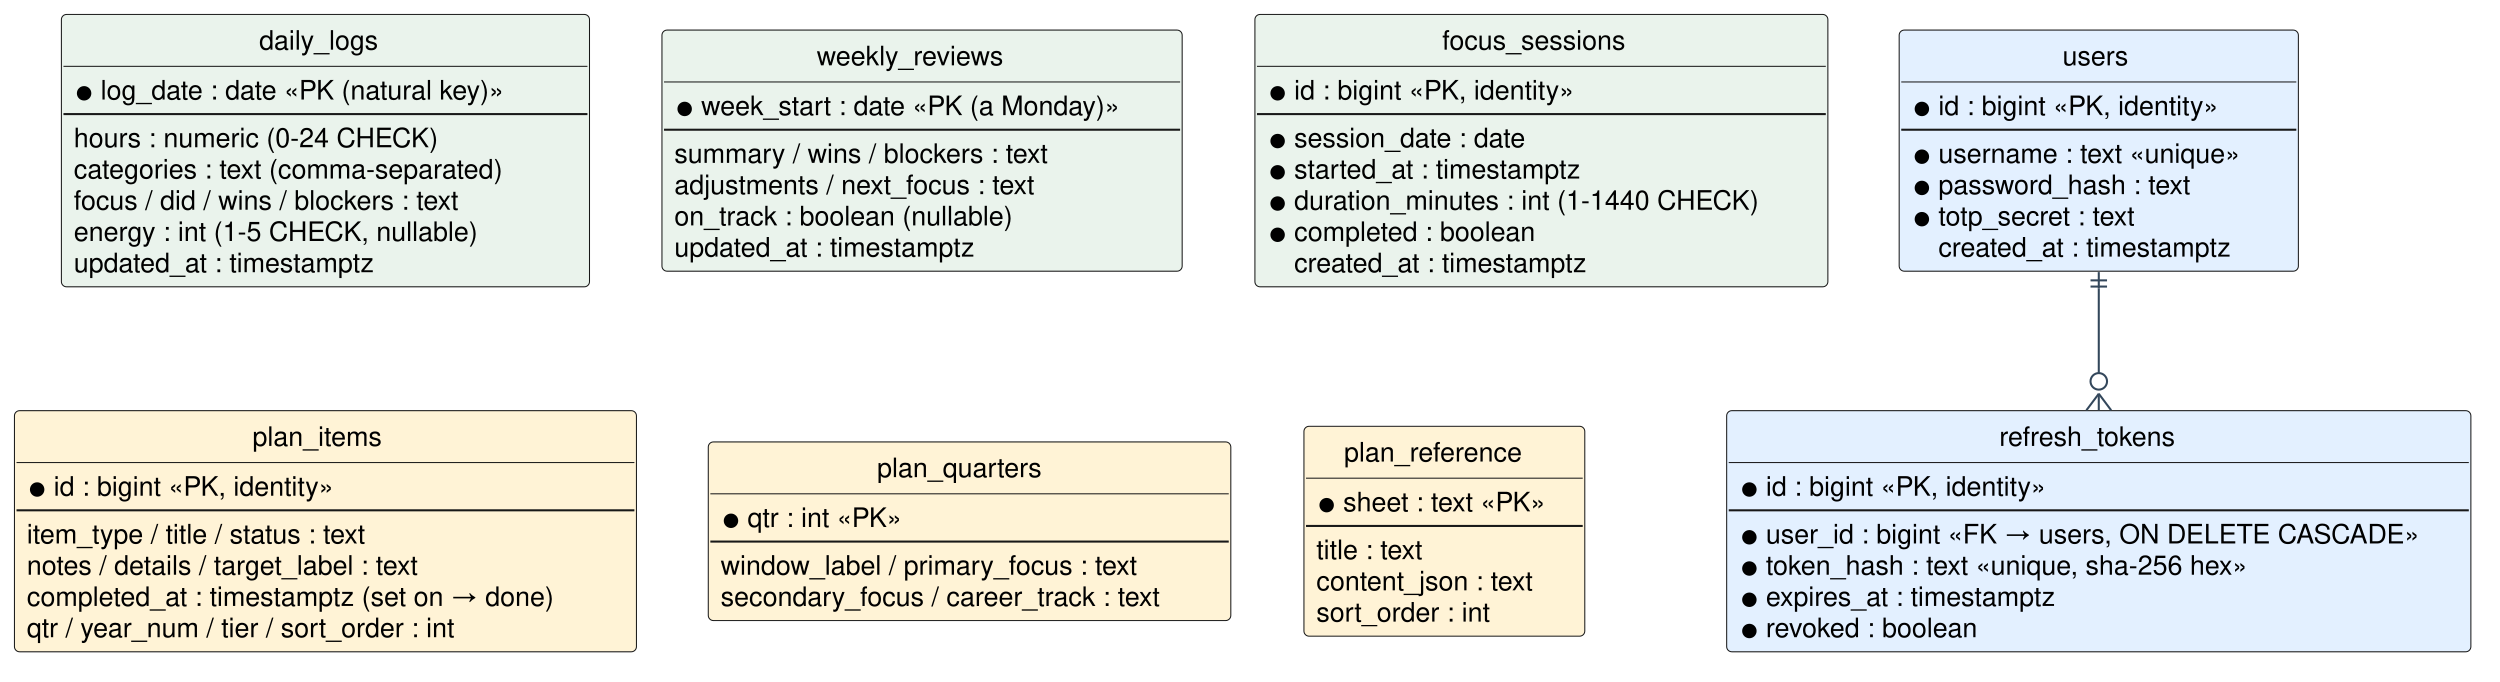
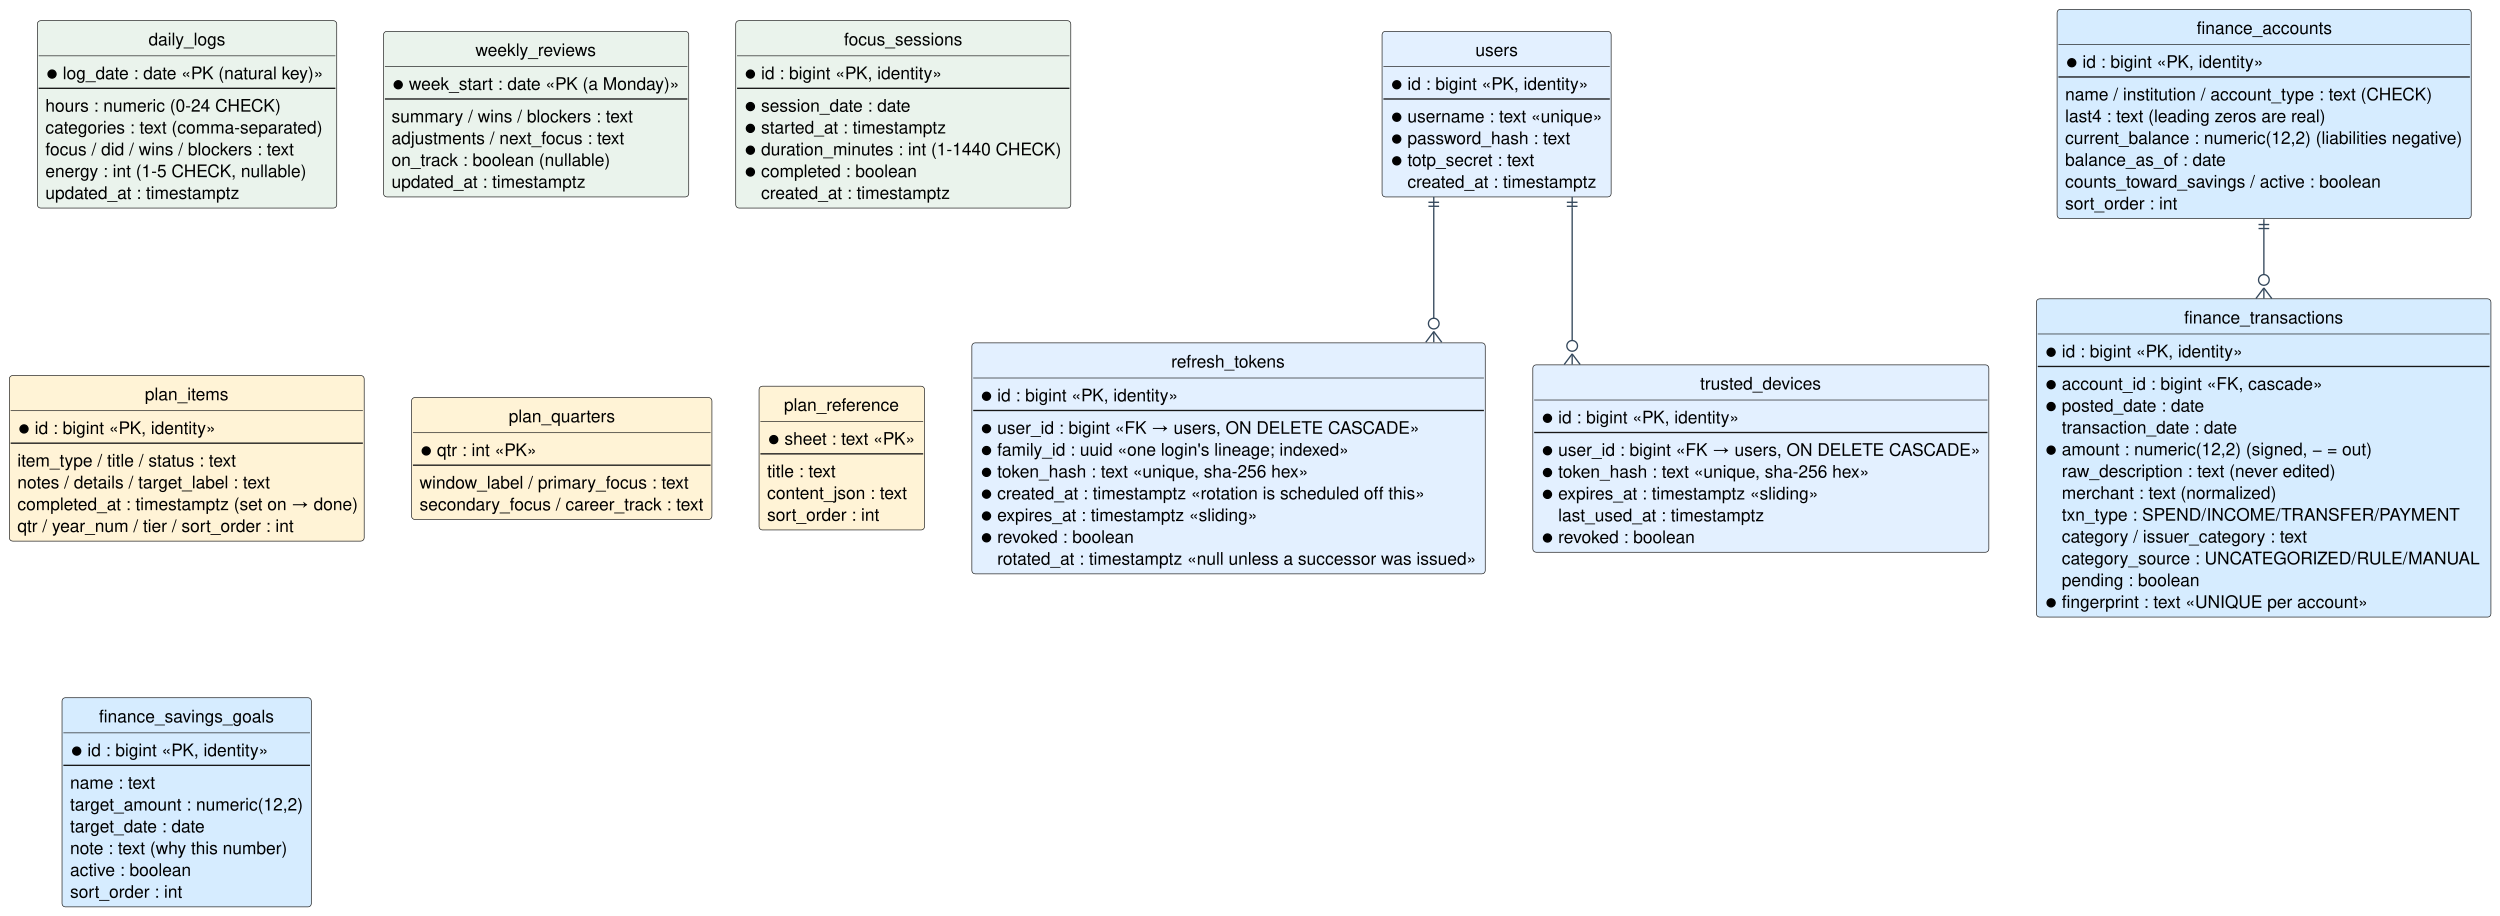
- <svg xmlns="http://www.w3.org/2000/svg" contentStyleType="text/css" data-diagram-type="CLASS" height="330px" preserveAspectRatio="none" style="width:1211px;height:330px;background:#FFFFFF;" version="1.1" viewBox="0 0 1211 330" width="1211px" zoomAndPan="magnify">
+ <svg xmlns="http://www.w3.org/2000/svg" contentStyleType="text/css" data-diagram-type="CLASS" height="686px" preserveAspectRatio="none" style="width:1874px;height:686px;background:#FFFFFF;" version="1.1" viewBox="0 0 1874 686" width="1874px" zoomAndPan="magnify">
  <defs />
  <g>
-     <g class="entity" data-qualified-name="users" data-source-line="15" id="ent0001">
-       <rect fill="#E3F0FF" height="116.797" rx="2.5" ry="2.5" style="stroke:#181818;stroke-width:0.5;" width="193.372" x="919.96" y="14.57" />
-       <text fill="#000000" font-family="Helvetica" font-size="13" lengthAdjust="spacing" textLength="35.128" x="999.082" y="31.637">users</text>
-       <line style="stroke:#181818;stroke-width:0.5;" x1="920.96" x2="1112.332" y1="39.703" y2="39.703" />
-       <g data-visibility-modifier="IE_MANDATORY">
-         <ellipse cx="930.96" cy="52.769" fill="#000000" rx="3" ry="3" style="stroke:#000000;stroke-width:1;" />
-       </g>
-       <text fill="#000000" font-family="Helvetica" font-size="13" lengthAdjust="spacing" textLength="155.841" x="938.96" y="55.77">id : bigint «PK, identity»</text>
-       <line style="stroke:#181818;stroke-width:1;" x1="920.96" x2="1112.332" y1="62.836" y2="62.836" />
-       <g data-visibility-modifier="IE_MANDATORY">
-         <ellipse cx="930.96" cy="75.902" fill="#000000" rx="3" ry="3" style="stroke:#000000;stroke-width:1;" />
-       </g>
-       <text fill="#000000" font-family="Helvetica" font-size="13" lengthAdjust="spacing" textLength="168.372" x="938.96" y="78.903">username : text «unique»</text>
-       <g data-visibility-modifier="IE_MANDATORY">
-         <ellipse cx="930.96" cy="91.035" fill="#000000" rx="3" ry="3" style="stroke:#000000;stroke-width:1;" />
-       </g>
-       <text fill="#000000" font-family="Helvetica" font-size="13" lengthAdjust="spacing" textLength="138.195" x="938.96" y="94.035">password_hash : text</text>
-       <g data-visibility-modifier="IE_MANDATORY">
-         <ellipse cx="930.96" cy="106.168" fill="#000000" rx="3" ry="3" style="stroke:#000000;stroke-width:1;" />
-       </g>
-       <text fill="#000000" font-family="Helvetica" font-size="13" lengthAdjust="spacing" textLength="111.789" x="938.96" y="109.168">totp_secret : text</text>
-       <text fill="#000000" font-family="Helvetica" font-size="13" lengthAdjust="spacing" textLength="164.055" x="938.96" y="124.301">created_at : timestamptz</text>
-     </g>
-     <g class="entity" data-qualified-name="refresh_tokens" data-source-line="23" id="ent0002">
-       <rect fill="#E3F0FF" height="116.797" rx="2.5" ry="2.5" style="stroke:#181818;stroke-width:0.5;" width="360.493" x="836.4" y="198.93" />
-       <text fill="#000000" font-family="Helvetica" font-size="13" lengthAdjust="spacing" textLength="96.364" x="968.465" y="215.997">refresh_tokens</text>
-       <line style="stroke:#181818;stroke-width:0.5;" x1="837.4" x2="1195.893" y1="224.063" y2="224.063" />
-       <g data-visibility-modifier="IE_MANDATORY">
-         <ellipse cx="847.4" cy="237.129" fill="#000000" rx="3" ry="3" style="stroke:#000000;stroke-width:1;" />
-       </g>
-       <text fill="#000000" font-family="Helvetica" font-size="13" lengthAdjust="spacing" textLength="155.841" x="855.4" y="240.13">id : bigint «PK, identity»</text>
-       <line style="stroke:#181818;stroke-width:1;" x1="837.4" x2="1195.893" y1="247.196" y2="247.196" />
-       <g data-visibility-modifier="IE_MANDATORY">
-         <ellipse cx="847.4" cy="260.262" fill="#000000" rx="3" ry="3" style="stroke:#000000;stroke-width:1;" />
-       </g>
-       <text fill="#000000" font-family="Helvetica" font-size="13" lengthAdjust="spacing" textLength="335.493" x="855.4" y="263.262">user_id : bigint «FK → users, ON DELETE CASCADE»</text>
-       <g data-visibility-modifier="IE_MANDATORY">
-         <ellipse cx="847.4" cy="275.395" fill="#000000" rx="3" ry="3" style="stroke:#000000;stroke-width:1;" />
-       </g>
-       <text fill="#000000" font-family="Helvetica" font-size="13" lengthAdjust="spacing" textLength="266.494" x="855.4" y="278.395">token_hash : text «unique, sha-256 hex»</text>
-       <g data-visibility-modifier="IE_MANDATORY">
-         <ellipse cx="847.4" cy="290.528" fill="#000000" rx="3" ry="3" style="stroke:#000000;stroke-width:1;" />
-       </g>
-       <text fill="#000000" font-family="Helvetica" font-size="13" lengthAdjust="spacing" textLength="161.922" x="855.4" y="293.528">expires_at : timestamptz</text>
-       <g data-visibility-modifier="IE_MANDATORY">
-         <ellipse cx="847.4" cy="305.661" fill="#000000" rx="3" ry="3" style="stroke:#000000;stroke-width:1;" />
-       </g>
-       <text fill="#000000" font-family="Helvetica" font-size="13" lengthAdjust="spacing" textLength="117.387" x="855.4" y="308.661">revoked : boolean</text>
-     </g>
-     <g class="entity" data-qualified-name="daily_logs" data-source-line="31" id="ent0003">
-       <rect fill="#EAF3EC" height="131.93" rx="2.5" ry="2.5" style="stroke:#181818;stroke-width:0.5;" width="255.814" x="29.74" y="7" />
-       <text fill="#000000" font-family="Helvetica" font-size="13" lengthAdjust="spacing" textLength="64.226" x="125.534" y="24.067">daily_logs</text>
-       <line style="stroke:#181818;stroke-width:0.5;" x1="30.74" x2="284.553" y1="32.133" y2="32.133" />
-       <g data-visibility-modifier="IE_MANDATORY">
-         <ellipse cx="40.74" cy="45.199" fill="#000000" rx="3" ry="3" style="stroke:#000000;stroke-width:1;" />
-       </g>
-       <text fill="#000000" font-family="Helvetica" font-size="13" lengthAdjust="spacing" textLength="222.085" x="48.74" y="48.2">log_date : date «PK (natural key)»</text>
-       <line style="stroke:#181818;stroke-width:1;" x1="30.74" x2="284.553" y1="55.266" y2="55.266" />
-       <text fill="#000000" font-family="Helvetica" font-size="13" lengthAdjust="spacing" textLength="199.151" x="35.74" y="71.332">hours : numeric  (0-24 CHECK)</text>
-       <text fill="#000000" font-family="Helvetica" font-size="13" lengthAdjust="spacing" textLength="243.814" x="35.74" y="86.465">categories : text  (comma-separated)</text>
-       <text fill="#000000" font-family="Helvetica" font-size="13" lengthAdjust="spacing" textLength="215.135" x="35.74" y="101.598">focus / did / wins / blockers : text</text>
-       <text fill="#000000" font-family="Helvetica" font-size="13" lengthAdjust="spacing" textLength="223.355" x="35.74" y="116.731">energy : int  (1-5 CHECK, nullable)</text>
-       <text fill="#000000" font-family="Helvetica" font-size="13" lengthAdjust="spacing" textLength="168.308" x="35.74" y="131.864">updated_at : timestamptz</text>
-     </g>
-     <g class="entity" data-qualified-name="weekly_reviews" data-source-line="40" id="ent0004">
-       <rect fill="#EAF3EC" height="116.797" rx="2.5" ry="2.5" style="stroke:#181818;stroke-width:0.5;" width="251.992" x="320.65" y="14.57" />
-       <text fill="#000000" font-family="Helvetica" font-size="13" lengthAdjust="spacing" textLength="102.013" x="395.639" y="31.637">weekly_reviews</text>
-       <line style="stroke:#181818;stroke-width:0.5;" x1="321.65" x2="571.642" y1="39.703" y2="39.703" />
-       <g data-visibility-modifier="IE_MANDATORY">
-         <ellipse cx="331.65" cy="52.769" fill="#000000" rx="3" ry="3" style="stroke:#000000;stroke-width:1;" />
-       </g>
-       <text fill="#000000" font-family="Helvetica" font-size="13" lengthAdjust="spacing" textLength="226.992" x="339.65" y="55.77">week_start : date «PK (a Monday)»</text>
-       <line style="stroke:#181818;stroke-width:1;" x1="321.65" x2="571.642" y1="62.836" y2="62.836" />
-       <text fill="#000000" font-family="Helvetica" font-size="13" lengthAdjust="spacing" textLength="209.028" x="326.65" y="78.903">summary / wins / blockers : text</text>
-       <text fill="#000000" font-family="Helvetica" font-size="13" lengthAdjust="spacing" textLength="202.103" x="326.65" y="94.035">adjustments / next_focus : text</text>
-       <text fill="#000000" font-family="Helvetica" font-size="13" lengthAdjust="spacing" textLength="186.202" x="326.65" y="109.168">on_track : boolean (nullable)</text>
-       <text fill="#000000" font-family="Helvetica" font-size="13" lengthAdjust="spacing" textLength="168.308" x="326.65" y="124.301">updated_at : timestamptz</text>
-     </g>
-     <g class="entity" data-qualified-name="focus_sessions" data-source-line="48" id="ent0005">
-       <rect fill="#EAF3EC" height="131.93" rx="2.5" ry="2.5" style="stroke:#181818;stroke-width:0.5;" width="277.541" x="607.88" y="7" />
-       <text fill="#000000" font-family="Helvetica" font-size="13" lengthAdjust="spacing" textLength="96.085" x="698.609" y="24.067">focus_sessions</text>
-       <line style="stroke:#181818;stroke-width:0.5;" x1="608.88" x2="884.422" y1="32.133" y2="32.133" />
-       <g data-visibility-modifier="IE_MANDATORY">
-         <ellipse cx="618.88" cy="45.199" fill="#000000" rx="3" ry="3" style="stroke:#000000;stroke-width:1;" />
-       </g>
-       <text fill="#000000" font-family="Helvetica" font-size="13" lengthAdjust="spacing" textLength="155.841" x="626.88" y="48.2">id : bigint «PK, identity»</text>
-       <line style="stroke:#181818;stroke-width:1;" x1="608.88" x2="884.422" y1="55.266" y2="55.266" />
-       <g data-visibility-modifier="IE_MANDATORY">
-         <ellipse cx="618.88" cy="68.332" fill="#000000" rx="3" ry="3" style="stroke:#000000;stroke-width:1;" />
-       </g>
-       <text fill="#000000" font-family="Helvetica" font-size="13" lengthAdjust="spacing" textLength="125.893" x="626.88" y="71.332">session_date : date</text>
-       <g data-visibility-modifier="IE_MANDATORY">
-         <ellipse cx="618.88" cy="83.465" fill="#000000" rx="3" ry="3" style="stroke:#000000;stroke-width:1;" />
-       </g>
-       <text fill="#000000" font-family="Helvetica" font-size="13" lengthAdjust="spacing" textLength="160.78" x="626.88" y="86.465">started_at : timestamptz</text>
-       <g data-visibility-modifier="IE_MANDATORY">
-         <ellipse cx="618.88" cy="98.598" fill="#000000" rx="3" ry="3" style="stroke:#000000;stroke-width:1;" />
-       </g>
-       <text fill="#000000" font-family="Helvetica" font-size="13" lengthAdjust="spacing" textLength="252.542" x="626.88" y="101.598">duration_minutes : int (1-1440 CHECK)</text>
-       <g data-visibility-modifier="IE_MANDATORY">
-         <ellipse cx="618.88" cy="113.731" fill="#000000" rx="3" ry="3" style="stroke:#000000;stroke-width:1;" />
-       </g>
-       <text fill="#000000" font-family="Helvetica" font-size="13" lengthAdjust="spacing" textLength="133.593" x="626.88" y="116.731">completed : boolean</text>
-       <text fill="#000000" font-family="Helvetica" font-size="13" lengthAdjust="spacing" textLength="164.055" x="626.88" y="131.864">created_at : timestamptz</text>
-     </g>
-     <g class="entity" data-qualified-name="plan_items" data-source-line="57" id="ent0006">
-       <rect fill="#FFF3D6" height="116.797" rx="2.5" ry="2.5" style="stroke:#181818;stroke-width:0.5;" width="301.294" x="7" y="198.93" />
-       <text fill="#000000" font-family="Helvetica" font-size="13" lengthAdjust="spacing" textLength="70.713" x="122.291" y="215.997">plan_items</text>
-       <line style="stroke:#181818;stroke-width:0.5;" x1="8" x2="307.294" y1="224.063" y2="224.063" />
-       <g data-visibility-modifier="IE_MANDATORY">
-         <ellipse cx="18" cy="237.129" fill="#000000" rx="3" ry="3" style="stroke:#000000;stroke-width:1;" />
-       </g>
-       <text fill="#000000" font-family="Helvetica" font-size="13" lengthAdjust="spacing" textLength="155.841" x="26" y="240.13">id : bigint «PK, identity»</text>
-       <line style="stroke:#181818;stroke-width:1;" x1="8" x2="307.294" y1="247.196" y2="247.196" />
-       <text fill="#000000" font-family="Helvetica" font-size="13" lengthAdjust="spacing" textLength="194.092" x="13" y="263.262">item_type / title / status : text</text>
-       <text fill="#000000" font-family="Helvetica" font-size="13" lengthAdjust="spacing" textLength="220.886" x="13" y="278.395">notes / details / target_label : text</text>
-       <text fill="#000000" font-family="Helvetica" font-size="13" lengthAdjust="spacing" textLength="289.294" x="13" y="293.528">completed_at : timestamptz (set on → done)</text>
-       <text fill="#000000" font-family="Helvetica" font-size="13" lengthAdjust="spacing" textLength="239.478" x="13" y="308.661">qtr / year_num / tier / sort_order : int</text>
-     </g>
-     <g class="entity" data-qualified-name="plan_quarters" data-source-line="65" id="ent0007">
-       <rect fill="#FFF3D6" height="86.531" rx="2.5" ry="2.5" style="stroke:#181818;stroke-width:0.5;" width="253.116" x="343.09" y="214.07" />
-       <text fill="#000000" font-family="Helvetica" font-size="13" lengthAdjust="spacing" textLength="89.585" x="424.856" y="231.137">plan_quarters</text>
-       <line style="stroke:#181818;stroke-width:0.5;" x1="344.09" x2="595.206" y1="239.203" y2="239.203" />
-       <g data-visibility-modifier="IE_MANDATORY">
-         <ellipse cx="354.09" cy="252.269" fill="#000000" rx="3" ry="3" style="stroke:#000000;stroke-width:1;" />
-       </g>
-       <text fill="#000000" font-family="Helvetica" font-size="13" lengthAdjust="spacing" textLength="84.69" x="362.09" y="255.27">qtr : int «PK»</text>
-       <line style="stroke:#181818;stroke-width:1;" x1="344.09" x2="595.206" y1="262.336" y2="262.336" />
-       <text fill="#000000" font-family="Helvetica" font-size="13" lengthAdjust="spacing" textLength="230.502" x="349.09" y="278.402">window_label / primary_focus : text</text>
-       <text fill="#000000" font-family="Helvetica" font-size="13" lengthAdjust="spacing" textLength="241.116" x="349.09" y="293.535">secondary_focus / career_track : text</text>
-     </g>
-     <g class="entity" data-qualified-name="plan_reference" data-source-line="71" id="ent0008">
-       <rect fill="#FFF3D6" height="101.664" rx="2.5" ry="2.5" style="stroke:#181818;stroke-width:0.5;" width="136.04" x="631.63" y="206.5" />
-       <text fill="#000000" font-family="Helvetica" font-size="13" lengthAdjust="spacing" textLength="97.214" x="651.043" y="223.567">plan_reference</text>
-       <line style="stroke:#181818;stroke-width:0.5;" x1="632.63" x2="766.67" y1="231.633" y2="231.633" />
-       <g data-visibility-modifier="IE_MANDATORY">
-         <ellipse cx="642.63" cy="244.699" fill="#000000" rx="3" ry="3" style="stroke:#000000;stroke-width:1;" />
-       </g>
-       <text fill="#000000" font-family="Helvetica" font-size="13" lengthAdjust="spacing" textLength="111.04" x="650.63" y="247.7">sheet : text «PK»</text>
-       <line style="stroke:#181818;stroke-width:1;" x1="632.63" x2="766.67" y1="254.766" y2="254.766" />
-       <text fill="#000000" font-family="Helvetica" font-size="13" lengthAdjust="spacing" textLength="63.946" x="637.63" y="270.832">title : text</text>
-       <text fill="#000000" font-family="Helvetica" font-size="13" lengthAdjust="spacing" textLength="121.38" x="637.63" y="285.965">content_json : text</text>
-       <text fill="#000000" font-family="Helvetica" font-size="13" lengthAdjust="spacing" textLength="96.154" x="637.63" y="301.098">sort_order : int</text>
-     </g>
-     <g class="link" data-entity-1="ent0001" data-entity-2="ent0002" data-link-type="crowfoot" data-source-line="79" id="lnk9">
-       <path codeLine="79" d="M1016.65,139.81 C1016.65,161.2 1016.65,159.36 1016.65,180.73" fill="none" id="users-refresh_tokens" style="stroke:#33475B;stroke-width:1;" />
-       <line style="stroke:#33475B;stroke-width:1;" x1="1012.65" x2="1020.65" y1="135.81" y2="135.81" />
-       <line style="stroke:#33475B;stroke-width:1;" x1="1012.65" x2="1020.65" y1="138.81" y2="138.81" />
-       <line style="stroke:#33475B;stroke-width:1;" x1="1016.65" x2="1016.65" y1="139.81" y2="131.81" />
-       <line style="stroke:#33475B;stroke-width:1;" x1="1016.65" x2="1022.65" y1="190.73" y2="198.73" />
-       <line style="stroke:#33475B;stroke-width:1;" x1="1016.65" x2="1010.65" y1="190.73" y2="198.73" />
-       <line style="stroke:#33475B;stroke-width:1;" x1="1016.65" x2="1016.65" y1="190.73" y2="198.73" />
-       <ellipse cx="1016.65" cy="184.73" fill="none" rx="4" ry="4" style="stroke:#33475B;stroke-width:1;" />
+     <g class="entity" data-entity="users" data-source-line="15" data-uid="ent0002" id="entity_users">
+       <rect fill="#E3F0FF" height="124.109" rx="2.5" ry="2.5" style="stroke:#181818;stroke-width:0.5;" width="171.707" x="1036" y="23.5" />
+       <text fill="#000000" font-family="Helvetica" font-size="13" lengthAdjust="spacing" textLength="31.789" x="1105.959" y="41.995">users</text>
+       <line style="stroke:#181818;stroke-width:0.5;" x1="1037" x2="1206.707" y1="49.852" y2="49.852" />
+       <ellipse cx="1047" cy="63.527" fill="#000000" rx="3" ry="3" style="stroke:#000000;stroke-width:1;" />
+       <text fill="#000000" font-family="Helvetica" font-size="13" lengthAdjust="spacing" textLength="135.859" x="1055" y="67.347">id : bigint «PK, identity»</text>
+       <line style="stroke:#181818;stroke-width:1;" x1="1037" x2="1206.707" y1="74.203" y2="74.203" />
+       <ellipse cx="1047" cy="87.879" fill="#000000" rx="3" ry="3" style="stroke:#000000;stroke-width:1;" />
+       <text fill="#000000" font-family="Helvetica" font-size="13" lengthAdjust="spacing" textLength="146.707" x="1055" y="91.698">username : text «unique»</text>
+       <ellipse cx="1047" cy="104.231" fill="#000000" rx="3" ry="3" style="stroke:#000000;stroke-width:1;" />
+       <text fill="#000000" font-family="Helvetica" font-size="13" lengthAdjust="spacing" textLength="122.846" x="1055" y="108.05">password_hash : text</text>
+       <ellipse cx="1047" cy="120.582" fill="#000000" rx="3" ry="3" style="stroke:#000000;stroke-width:1;" />
+       <text fill="#000000" font-family="Helvetica" font-size="13" lengthAdjust="spacing" textLength="96.103" x="1055" y="124.401">totp_secret : text</text>
+       <text fill="#000000" font-family="Helvetica" font-size="13" lengthAdjust="spacing" textLength="142.34" x="1055" y="140.753">created_at : timestamptz</text>
+     </g>
+     <g class="entity" data-entity="refresh_tokens" data-source-line="23" data-uid="ent0003" id="entity_refresh_tokens">
+       <rect fill="#E3F0FF" height="173.164" rx="2.5" ry="2.5" style="stroke:#181818;stroke-width:0.5;" width="384.842" x="728.5" y="257" />
+       <text fill="#000000" font-family="Helvetica" font-size="13" lengthAdjust="spacing" textLength="85.992" x="877.925" y="275.495">refresh_tokens</text>
+       <line style="stroke:#181818;stroke-width:0.5;" x1="729.5" x2="1112.342" y1="283.352" y2="283.352" />
+       <ellipse cx="739.5" cy="297.027" fill="#000000" rx="3" ry="3" style="stroke:#000000;stroke-width:1;" />
+       <text fill="#000000" font-family="Helvetica" font-size="13" lengthAdjust="spacing" textLength="135.859" x="747.5" y="300.847">id : bigint «PK, identity»</text>
+       <line style="stroke:#181818;stroke-width:1;" x1="729.5" x2="1112.342" y1="307.703" y2="307.703" />
+       <ellipse cx="739.5" cy="321.379" fill="#000000" rx="3" ry="3" style="stroke:#000000;stroke-width:1;" />
+       <text fill="#000000" font-family="Helvetica" font-size="13" lengthAdjust="spacing" textLength="316.831" x="747.5" y="325.198">user_id : bigint «FK → users, ON DELETE CASCADE»</text>
+       <ellipse cx="739.5" cy="337.731" fill="#000000" rx="3" ry="3" style="stroke:#000000;stroke-width:1;" />
+       <text fill="#000000" font-family="Helvetica" font-size="13" lengthAdjust="spacing" textLength="264.831" x="747.5" y="341.55">family_id : uuid «one login's lineage; indexed»</text>
+       <ellipse cx="739.5" cy="354.082" fill="#000000" rx="3" ry="3" style="stroke:#000000;stroke-width:1;" />
+       <text fill="#000000" font-family="Helvetica" font-size="13" lengthAdjust="spacing" textLength="234.895" x="747.5" y="357.901">token_hash : text «unique, sha-256 hex»</text>
+       <ellipse cx="739.5" cy="370.434" fill="#000000" rx="3" ry="3" style="stroke:#000000;stroke-width:1;" />
+       <text fill="#000000" font-family="Helvetica" font-size="13" lengthAdjust="spacing" textLength="321.56" x="747.5" y="374.253">created_at : timestamptz «rotation is scheduled off this»</text>
+       <ellipse cx="739.5" cy="386.785" fill="#000000" rx="3" ry="3" style="stroke:#000000;stroke-width:1;" />
+       <text fill="#000000" font-family="Helvetica" font-size="13" lengthAdjust="spacing" textLength="195.812" x="747.5" y="390.604">expires_at : timestamptz «sliding»</text>
+       <ellipse cx="739.5" cy="403.137" fill="#000000" rx="3" ry="3" style="stroke:#000000;stroke-width:1;" />
+       <text fill="#000000" font-family="Helvetica" font-size="13" lengthAdjust="spacing" textLength="103.353" x="747.5" y="406.956">revoked : boolean</text>
+       <text fill="#000000" font-family="Helvetica" font-size="13" lengthAdjust="spacing" textLength="359.842" x="747.5" y="423.308">rotated_at : timestamptz «null unless a successor was issued»</text>
+     </g>
+     <g class="entity" data-entity="trusted_devices" data-source-line="34" data-uid="ent0004" id="entity_trusted_devices">
+       <rect fill="#E3F0FF" height="140.461" rx="2.5" ry="2.5" style="stroke:#181818;stroke-width:0.5;" width="341.831" x="1149" y="273.5" />
+       <text fill="#000000" font-family="Helvetica" font-size="13" lengthAdjust="spacing" textLength="91.051" x="1274.39" y="291.995">trusted_devices</text>
+       <line style="stroke:#181818;stroke-width:0.5;" x1="1150" x2="1489.831" y1="299.852" y2="299.852" />
+       <ellipse cx="1160" cy="313.527" fill="#000000" rx="3" ry="3" style="stroke:#000000;stroke-width:1;" />
+       <text fill="#000000" font-family="Helvetica" font-size="13" lengthAdjust="spacing" textLength="135.859" x="1168" y="317.347">id : bigint «PK, identity»</text>
+       <line style="stroke:#181818;stroke-width:1;" x1="1150" x2="1489.831" y1="324.203" y2="324.203" />
+       <ellipse cx="1160" cy="337.879" fill="#000000" rx="3" ry="3" style="stroke:#000000;stroke-width:1;" />
+       <text fill="#000000" font-family="Helvetica" font-size="13" lengthAdjust="spacing" textLength="316.831" x="1168" y="341.698">user_id : bigint «FK → users, ON DELETE CASCADE»</text>
+       <ellipse cx="1160" cy="354.231" fill="#000000" rx="3" ry="3" style="stroke:#000000;stroke-width:1;" />
+       <text fill="#000000" font-family="Helvetica" font-size="13" lengthAdjust="spacing" textLength="234.895" x="1168" y="358.05">token_hash : text «unique, sha-256 hex»</text>
+       <ellipse cx="1160" cy="370.582" fill="#000000" rx="3" ry="3" style="stroke:#000000;stroke-width:1;" />
+       <text fill="#000000" font-family="Helvetica" font-size="13" lengthAdjust="spacing" textLength="195.812" x="1168" y="374.401">expires_at : timestamptz «sliding»</text>
+       <text fill="#000000" font-family="Helvetica" font-size="13" lengthAdjust="spacing" textLength="154.629" x="1168" y="390.753">last_used_at : timestamptz</text>
+       <ellipse cx="1160" cy="403.285" fill="#000000" rx="3" ry="3" style="stroke:#000000;stroke-width:1;" />
+       <text fill="#000000" font-family="Helvetica" font-size="13" lengthAdjust="spacing" textLength="103.353" x="1168" y="407.104">revoked : boolean</text>
+     </g>
+     <g class="entity" data-entity="daily_logs" data-source-line="43" data-uid="ent0005" id="entity_daily_logs">
+       <rect fill="#EAF3EC" height="140.461" rx="2.5" ry="2.5" style="stroke:#181818;stroke-width:0.5;" width="224.418" x="28" y="15.5" />
+       <text fill="#000000" font-family="Helvetica" font-size="13" lengthAdjust="spacing" textLength="57.815" x="111.302" y="33.995">daily_logs</text>
+       <line style="stroke:#181818;stroke-width:0.5;" x1="29" x2="251.418" y1="41.852" y2="41.852" />
+       <ellipse cx="39" cy="55.527" fill="#000000" rx="3" ry="3" style="stroke:#000000;stroke-width:1;" />
+       <text fill="#000000" font-family="Helvetica" font-size="13" lengthAdjust="spacing" textLength="197.292" x="47" y="59.347">log_date : date «PK (natural key)»</text>
+       <line style="stroke:#181818;stroke-width:1;" x1="29" x2="251.418" y1="66.203" y2="66.203" />
+       <text fill="#000000" font-family="Helvetica" font-size="13" lengthAdjust="spacing" textLength="180.61" x="34" y="83.698">hours : numeric  (0-24 CHECK)</text>
+       <text fill="#000000" font-family="Helvetica" font-size="13" lengthAdjust="spacing" textLength="212.418" x="34" y="100.05">categories : text  (comma-separated)</text>
+       <text fill="#000000" font-family="Helvetica" font-size="13" lengthAdjust="spacing" textLength="187.129" x="34" y="116.401">focus / did / wins / blockers : text</text>
+       <text fill="#000000" font-family="Helvetica" font-size="13" lengthAdjust="spacing" textLength="200.142" x="34" y="132.753">energy : int  (1-5 CHECK, nullable)</text>
+       <text fill="#000000" font-family="Helvetica" font-size="13" lengthAdjust="spacing" textLength="145.971" x="34" y="149.105">updated_at : timestamptz</text>
+     </g>
+     <g class="entity" data-entity="weekly_reviews" data-source-line="52" data-uid="ent0006" id="entity_weekly_reviews">
+       <rect fill="#EAF3EC" height="124.109" rx="2.5" ry="2.5" style="stroke:#181818;stroke-width:0.5;" width="228.773" x="287.5" y="23.5" />
+       <text fill="#000000" font-family="Helvetica" font-size="13" lengthAdjust="spacing" textLength="91.032" x="356.37" y="41.995">weekly_reviews</text>
+       <line style="stroke:#181818;stroke-width:0.5;" x1="288.5" x2="515.273" y1="49.852" y2="49.852" />
+       <ellipse cx="298.5" cy="63.527" fill="#000000" rx="3" ry="3" style="stroke:#000000;stroke-width:1;" />
+       <text fill="#000000" font-family="Helvetica" font-size="13" lengthAdjust="spacing" textLength="203.773" x="306.5" y="67.347">week_start : date «PK (a Monday)»</text>
+       <line style="stroke:#181818;stroke-width:1;" x1="288.5" x2="515.273" y1="74.203" y2="74.203" />
+       <text fill="#000000" font-family="Helvetica" font-size="13" lengthAdjust="spacing" textLength="181.321" x="293.5" y="91.698">summary / wins / blockers : text</text>
+       <text fill="#000000" font-family="Helvetica" font-size="13" lengthAdjust="spacing" textLength="175.589" x="293.5" y="108.05">adjustments / next_focus : text</text>
+       <text fill="#000000" font-family="Helvetica" font-size="13" lengthAdjust="spacing" textLength="164.049" x="293.5" y="124.401">on_track : boolean (nullable)</text>
+       <text fill="#000000" font-family="Helvetica" font-size="13" lengthAdjust="spacing" textLength="145.971" x="293.5" y="140.753">updated_at : timestamptz</text>
+     </g>
+     <g class="entity" data-entity="focus_sessions" data-source-line="60" data-uid="ent0007" id="entity_focus_sessions">
+       <rect fill="#EAF3EC" height="140.461" rx="2.5" ry="2.5" style="stroke:#181818;stroke-width:0.5;" width="251.161" x="551.5" y="15.5" />
+       <text fill="#000000" font-family="Helvetica" font-size="13" lengthAdjust="spacing" textLength="88.88" x="632.64" y="33.995">focus_sessions</text>
+       <line style="stroke:#181818;stroke-width:0.5;" x1="552.5" x2="801.661" y1="41.852" y2="41.852" />
+       <ellipse cx="562.5" cy="55.527" fill="#000000" rx="3" ry="3" style="stroke:#000000;stroke-width:1;" />
+       <text fill="#000000" font-family="Helvetica" font-size="13" lengthAdjust="spacing" textLength="135.859" x="570.5" y="59.347">id : bigint «PK, identity»</text>
+       <line style="stroke:#181818;stroke-width:1;" x1="552.5" x2="801.661" y1="66.203" y2="66.203" />
+       <ellipse cx="562.5" cy="79.879" fill="#000000" rx="3" ry="3" style="stroke:#000000;stroke-width:1;" />
+       <text fill="#000000" font-family="Helvetica" font-size="13" lengthAdjust="spacing" textLength="112.747" x="570.5" y="83.698">session_date : date</text>
+       <ellipse cx="562.5" cy="96.231" fill="#000000" rx="3" ry="3" style="stroke:#000000;stroke-width:1;" />
+       <text fill="#000000" font-family="Helvetica" font-size="13" lengthAdjust="spacing" textLength="138.722" x="570.5" y="100.05">started_at : timestamptz</text>
+       <ellipse cx="562.5" cy="112.582" fill="#000000" rx="3" ry="3" style="stroke:#000000;stroke-width:1;" />
+       <text fill="#000000" font-family="Helvetica" font-size="13" lengthAdjust="spacing" textLength="226.161" x="570.5" y="116.401">duration_minutes : int (1-1440 CHECK)</text>
+       <ellipse cx="562.5" cy="128.934" fill="#000000" rx="3" ry="3" style="stroke:#000000;stroke-width:1;" />
+       <text fill="#000000" font-family="Helvetica" font-size="13" lengthAdjust="spacing" textLength="117.082" x="570.5" y="132.753">completed : boolean</text>
+       <text fill="#000000" font-family="Helvetica" font-size="13" lengthAdjust="spacing" textLength="142.34" x="570.5" y="149.105">created_at : timestamptz</text>
+     </g>
+     <g class="entity" data-entity="plan_items" data-source-line="69" data-uid="ent0008" id="entity_plan_items">
+       <rect fill="#FFF3D6" height="124.109" rx="2.5" ry="2.5" style="stroke:#181818;stroke-width:0.5;" width="266.002" x="7" y="281.5" />
+       <text fill="#000000" font-family="Helvetica" font-size="13" lengthAdjust="spacing" textLength="62.867" x="108.567" y="299.995">plan_items</text>
+       <line style="stroke:#181818;stroke-width:0.5;" x1="8" x2="272.002" y1="307.852" y2="307.852" />
+       <ellipse cx="18" cy="321.527" fill="#000000" rx="3" ry="3" style="stroke:#000000;stroke-width:1;" />
+       <text fill="#000000" font-family="Helvetica" font-size="13" lengthAdjust="spacing" textLength="135.859" x="26" y="325.347">id : bigint «PK, identity»</text>
+       <line style="stroke:#181818;stroke-width:1;" x1="8" x2="272.002" y1="332.203" y2="332.203" />
+       <text fill="#000000" font-family="Helvetica" font-size="13" lengthAdjust="spacing" textLength="164.734" x="13" y="349.698">item_type / title / status : text</text>
+       <text fill="#000000" font-family="Helvetica" font-size="13" lengthAdjust="spacing" textLength="190.779" x="13" y="366.05">notes / details / target_label : text</text>
+       <text fill="#000000" font-family="Helvetica" font-size="13" lengthAdjust="spacing" textLength="254.001" x="13" y="382.401">completed_at : timestamptz (set on → done)</text>
+       <text fill="#000000" font-family="Helvetica" font-size="13" lengthAdjust="spacing" textLength="207.359" x="13" y="398.753">qtr / year_num / tier / sort_order : int</text>
+     </g>
+     <g class="entity" data-entity="plan_quarters" data-source-line="77" data-uid="ent0009" id="entity_plan_quarters">
+       <rect fill="#FFF3D6" height="91.406" rx="2.5" ry="2.5" style="stroke:#181818;stroke-width:0.5;" width="225.154" x="308.5" y="298" />
+       <text fill="#000000" font-family="Helvetica" font-size="13" lengthAdjust="spacing" textLength="79.498" x="381.328" y="316.495">plan_quarters</text>
+       <line style="stroke:#181818;stroke-width:0.5;" x1="309.5" x2="532.654" y1="324.352" y2="324.352" />
+       <ellipse cx="319.5" cy="338.027" fill="#000000" rx="3" ry="3" style="stroke:#000000;stroke-width:1;" />
+       <text fill="#000000" font-family="Helvetica" font-size="13" lengthAdjust="spacing" textLength="75.15" x="327.5" y="341.847">qtr : int «PK»</text>
+       <line style="stroke:#181818;stroke-width:1;" x1="309.5" x2="532.654" y1="348.703" y2="348.703" />
+       <text fill="#000000" font-family="Helvetica" font-size="13" lengthAdjust="spacing" textLength="202.312" x="314.5" y="366.198">window_label / primary_focus : text</text>
+       <text fill="#000000" font-family="Helvetica" font-size="13" lengthAdjust="spacing" textLength="213.154" x="314.5" y="382.55">secondary_focus / career_track : text</text>
+     </g>
+     <g class="entity" data-entity="plan_reference" data-source-line="83" data-uid="ent0010" id="entity_plan_reference">
+       <rect fill="#FFF3D6" height="107.758" rx="2.5" ry="2.5" style="stroke:#181818;stroke-width:0.5;" width="124.004" x="569" y="289.5" />
+       <text fill="#000000" font-family="Helvetica" font-size="13" lengthAdjust="spacing" textLength="86.728" x="587.638" y="307.995">plan_reference</text>
+       <line style="stroke:#181818;stroke-width:0.5;" x1="570" x2="692.004" y1="315.852" y2="315.852" />
+       <ellipse cx="580" cy="329.527" fill="#000000" rx="3" ry="3" style="stroke:#000000;stroke-width:1;" />
+       <text fill="#000000" font-family="Helvetica" font-size="13" lengthAdjust="spacing" textLength="99.004" x="588" y="333.347">sheet : text «PK»</text>
+       <line style="stroke:#181818;stroke-width:1;" x1="570" x2="692.004" y1="340.203" y2="340.203" />
+       <text fill="#000000" font-family="Helvetica" font-size="13" lengthAdjust="spacing" textLength="52.019" x="575" y="357.698">title : text</text>
+       <text fill="#000000" font-family="Helvetica" font-size="13" lengthAdjust="spacing" textLength="105.511" x="575" y="374.05">content_json : text</text>
+       <text fill="#000000" font-family="Helvetica" font-size="13" lengthAdjust="spacing" textLength="83.814" x="575" y="390.401">sort_order : int</text>
+     </g>
+     <g class="entity" data-entity="finance_accounts" data-source-line="91" data-uid="ent0011" id="entity_finance_accounts">
+       <rect fill="#D6ECFF" height="156.812" rx="2.5" ry="2.5" style="stroke:#181818;stroke-width:0.5;" width="310.422" x="1542" y="7" />
+       <text fill="#000000" font-family="Helvetica" font-size="13" lengthAdjust="spacing" textLength="101.182" x="1646.62" y="25.495">finance_accounts</text>
+       <line style="stroke:#181818;stroke-width:0.5;" x1="1543" x2="1851.422" y1="33.352" y2="33.352" />
+       <ellipse cx="1553" cy="47.027" fill="#000000" rx="3" ry="3" style="stroke:#000000;stroke-width:1;" />
+       <text fill="#000000" font-family="Helvetica" font-size="13" lengthAdjust="spacing" textLength="135.859" x="1561" y="50.847">id : bigint «PK, identity»</text>
+       <line style="stroke:#181818;stroke-width:1;" x1="1543" x2="1851.422" y1="57.703" y2="57.703" />
+       <text fill="#000000" font-family="Helvetica" font-size="13" lengthAdjust="spacing" textLength="276.009" x="1548" y="75.198">name / institution / account_type : text (CHECK)</text>
+       <text fill="#000000" font-family="Helvetica" font-size="13" lengthAdjust="spacing" textLength="196.536" x="1548" y="91.55">last4 : text (leading zeros are real)</text>
+       <text fill="#000000" font-family="Helvetica" font-size="13" lengthAdjust="spacing" textLength="298.422" x="1548" y="107.901">current_balance : numeric(12,2) (liabilities negative)</text>
+       <text fill="#000000" font-family="Helvetica" font-size="13" lengthAdjust="spacing" textLength="120.707" x="1548" y="124.253">balance_as_of : date</text>
+       <text fill="#000000" font-family="Helvetica" font-size="13" lengthAdjust="spacing" textLength="237.758" x="1548" y="140.605">counts_toward_savings / active : boolean</text>
+       <text fill="#000000" font-family="Helvetica" font-size="13" lengthAdjust="spacing" textLength="83.814" x="1548" y="156.956">sort_order : int</text>
+     </g>
+     <g class="entity" data-entity="finance_transactions" data-source-line="101" data-uid="ent0012" id="entity_finance_transactions">
+       <rect fill="#D6ECFF" height="238.57" rx="2.5" ry="2.5" style="stroke:#181818;stroke-width:0.5;" width="340.694" x="1526.5" y="224" />
+       <text fill="#000000" font-family="Helvetica" font-size="13" lengthAdjust="spacing" textLength="119.241" x="1637.227" y="242.495">finance_transactions</text>
+       <line style="stroke:#181818;stroke-width:0.5;" x1="1527.5" x2="1866.194" y1="250.352" y2="250.352" />
+       <ellipse cx="1537.5" cy="264.027" fill="#000000" rx="3" ry="3" style="stroke:#000000;stroke-width:1;" />
+       <text fill="#000000" font-family="Helvetica" font-size="13" lengthAdjust="spacing" textLength="135.859" x="1545.5" y="267.847">id : bigint «PK, identity»</text>
+       <line style="stroke:#181818;stroke-width:1;" x1="1527.5" x2="1866.194" y1="274.703" y2="274.703" />
+       <ellipse cx="1537.5" cy="288.379" fill="#000000" rx="3" ry="3" style="stroke:#000000;stroke-width:1;" />
+       <text fill="#000000" font-family="Helvetica" font-size="13" lengthAdjust="spacing" textLength="195.121" x="1545.5" y="292.198">account_id : bigint «FK, cascade»</text>
+       <ellipse cx="1537.5" cy="304.731" fill="#000000" rx="3" ry="3" style="stroke:#000000;stroke-width:1;" />
+       <text fill="#000000" font-family="Helvetica" font-size="13" lengthAdjust="spacing" textLength="107.701" x="1545.5" y="308.55">posted_date : date</text>
+       <text fill="#000000" font-family="Helvetica" font-size="13" lengthAdjust="spacing" textLength="132.26" x="1545.5" y="324.901">transaction_date : date</text>
+       <ellipse cx="1537.5" cy="337.434" fill="#000000" rx="3" ry="3" style="stroke:#000000;stroke-width:1;" />
+       <text fill="#000000" font-family="Helvetica" font-size="13" lengthAdjust="spacing" textLength="233.968" x="1545.5" y="341.253">amount : numeric(12,2) (signed, − = out)</text>
+       <text fill="#000000" font-family="Helvetica" font-size="13" lengthAdjust="spacing" textLength="206.654" x="1545.5" y="357.604">raw_description : text (never edited)</text>
+       <text fill="#000000" font-family="Helvetica" font-size="13" lengthAdjust="spacing" textLength="161.833" x="1545.5" y="373.956">merchant : text (normalized)</text>
+       <text fill="#000000" font-family="Helvetica" font-size="13" lengthAdjust="spacing" textLength="300.504" x="1545.5" y="390.308">txn_type : SPEND/INCOME/TRANSFER/PAYMENT</text>
+       <text fill="#000000" font-family="Helvetica" font-size="13" lengthAdjust="spacing" textLength="184.253" x="1545.5" y="406.659">category / issuer_category : text</text>
+       <text fill="#000000" font-family="Helvetica" font-size="13" lengthAdjust="spacing" textLength="315.694" x="1545.5" y="423.011">category_source : UNCATEGORIZED/RULE/MANUAL</text>
+       <text fill="#000000" font-family="Helvetica" font-size="13" lengthAdjust="spacing" textLength="103.372" x="1545.5" y="439.362">pending : boolean</text>
+       <ellipse cx="1537.5" cy="451.894" fill="#000000" rx="3" ry="3" style="stroke:#000000;stroke-width:1;" />
+       <text fill="#000000" font-family="Helvetica" font-size="13" lengthAdjust="spacing" textLength="229.773" x="1545.5" y="455.714">fingerprint : text «UNIQUE per account»</text>
+     </g>
+     <g class="entity" data-entity="finance_savings_goals" data-source-line="116" data-uid="ent0013" id="entity_finance_savings_goals">
+       <rect fill="#D6ECFF" height="156.812" rx="2.5" ry="2.5" style="stroke:#181818;stroke-width:0.5;" width="186.865" x="46.5" y="523" />
+       <text fill="#000000" font-family="Helvetica" font-size="13" lengthAdjust="spacing" textLength="131.536" x="74.165" y="541.495">finance_savings_goals</text>
+       <line style="stroke:#181818;stroke-width:0.5;" x1="47.5" x2="232.365" y1="549.352" y2="549.352" />
+       <ellipse cx="57.5" cy="563.027" fill="#000000" rx="3" ry="3" style="stroke:#000000;stroke-width:1;" />
+       <text fill="#000000" font-family="Helvetica" font-size="13" lengthAdjust="spacing" textLength="135.859" x="65.5" y="566.847">id : bigint «PK, identity»</text>
+       <line style="stroke:#181818;stroke-width:1;" x1="47.5" x2="232.365" y1="573.703" y2="573.703" />
+       <text fill="#000000" font-family="Helvetica" font-size="13" lengthAdjust="spacing" textLength="64.308" x="52.5" y="591.198">name : text</text>
+       <text fill="#000000" font-family="Helvetica" font-size="13" lengthAdjust="spacing" textLength="174.865" x="52.5" y="607.55">target_amount : numeric(12,2)</text>
+       <text fill="#000000" font-family="Helvetica" font-size="13" lengthAdjust="spacing" textLength="101.912" x="52.5" y="623.901">target_date : date</text>
+       <text fill="#000000" font-family="Helvetica" font-size="13" lengthAdjust="spacing" textLength="164.011" x="52.5" y="640.253">note : text (why this number)</text>
+       <text fill="#000000" font-family="Helvetica" font-size="13" lengthAdjust="spacing" textLength="91.064" x="52.5" y="656.605">active : boolean</text>
+       <text fill="#000000" font-family="Helvetica" font-size="13" lengthAdjust="spacing" textLength="83.814" x="52.5" y="672.956">sort_order : int</text>
+     </g>
+     <g class="link" data-entity-1="users" data-entity-2="refresh_tokens" data-source-line="127" data-uid="lnk14" id="link_users_refresh_tokens">
+       <path codeLine="127" d="M1074.75,155.63 C1074.75,188.28 1074.75,202.84 1074.75,238.56" fill="none" id="users-refresh_tokens" style="stroke:#33475B;stroke-width:1;" />
+       <line style="stroke:#33475B;stroke-width:1;" x1="1070.75" x2="1078.75" y1="151.63" y2="151.63" />
+       <line style="stroke:#33475B;stroke-width:1;" x1="1070.75" x2="1078.75" y1="154.63" y2="154.63" />
+       <line style="stroke:#33475B;stroke-width:1;" x1="1074.75" x2="1074.75" y1="155.63" y2="147.63" />
+       <line style="stroke:#33475B;stroke-width:1;" x1="1074.75" x2="1080.75" y1="248.56" y2="256.56" />
+       <line style="stroke:#33475B;stroke-width:1;" x1="1074.75" x2="1068.75" y1="248.56" y2="256.56" />
+       <line style="stroke:#33475B;stroke-width:1;" x1="1074.75" x2="1074.75" y1="248.56" y2="256.56" />
+       <ellipse cx="1074.75" cy="242.56" fill="none" rx="4" ry="4" style="stroke:#33475B;stroke-width:1;" />
+     </g>
+     <g class="link" data-entity-1="users" data-entity-2="trusted_devices" data-source-line="128" data-uid="lnk15" id="link_users_trusted_devices">
+       <path codeLine="128" d="M1178.5,155.63 C1178.5,193.5 1178.5,216 1178.5,255.27" fill="none" id="users-trusted_devices" style="stroke:#33475B;stroke-width:1;" />
+       <line style="stroke:#33475B;stroke-width:1;" x1="1174.5" x2="1182.5" y1="151.63" y2="151.63" />
+       <line style="stroke:#33475B;stroke-width:1;" x1="1174.5" x2="1182.5" y1="154.63" y2="154.63" />
+       <line style="stroke:#33475B;stroke-width:1;" x1="1178.5" x2="1178.5" y1="155.63" y2="147.63" />
+       <line style="stroke:#33475B;stroke-width:1;" x1="1178.5" x2="1184.5" y1="265.27" y2="273.27" />
+       <line style="stroke:#33475B;stroke-width:1;" x1="1178.5" x2="1172.5" y1="265.27" y2="273.27" />
+       <line style="stroke:#33475B;stroke-width:1;" x1="1178.5" x2="1178.5" y1="265.27" y2="273.27" />
+       <ellipse cx="1178.5" cy="259.27" fill="none" rx="4" ry="4" style="stroke:#33475B;stroke-width:1;" />
+     </g>
+     <g class="link" data-entity-1="finance_accounts" data-entity-2="finance_transactions" data-source-line="129" data-uid="lnk16" id="link_finance_accounts_finance_transactions">
+       <path codeLine="129" d="M1697,172.31 C1697,191.13 1697,185.64 1697,205.84" fill="none" id="finance_accounts-finance_transactions" style="stroke:#33475B;stroke-width:1;" />
+       <line style="stroke:#33475B;stroke-width:1;" x1="1693" x2="1701" y1="168.31" y2="168.31" />
+       <line style="stroke:#33475B;stroke-width:1;" x1="1693" x2="1701" y1="171.31" y2="171.31" />
+       <line style="stroke:#33475B;stroke-width:1;" x1="1697" x2="1697" y1="172.31" y2="164.31" />
+       <line style="stroke:#33475B;stroke-width:1;" x1="1697" x2="1703" y1="215.84" y2="223.84" />
+       <line style="stroke:#33475B;stroke-width:1;" x1="1697" x2="1691" y1="215.84" y2="223.84" />
+       <line style="stroke:#33475B;stroke-width:1;" x1="1697" x2="1697" y1="215.84" y2="223.84" />
+       <ellipse cx="1697" cy="209.84" fill="none" rx="4" ry="4" style="stroke:#33475B;stroke-width:1;" />
    </g>
  </g>
</svg>
